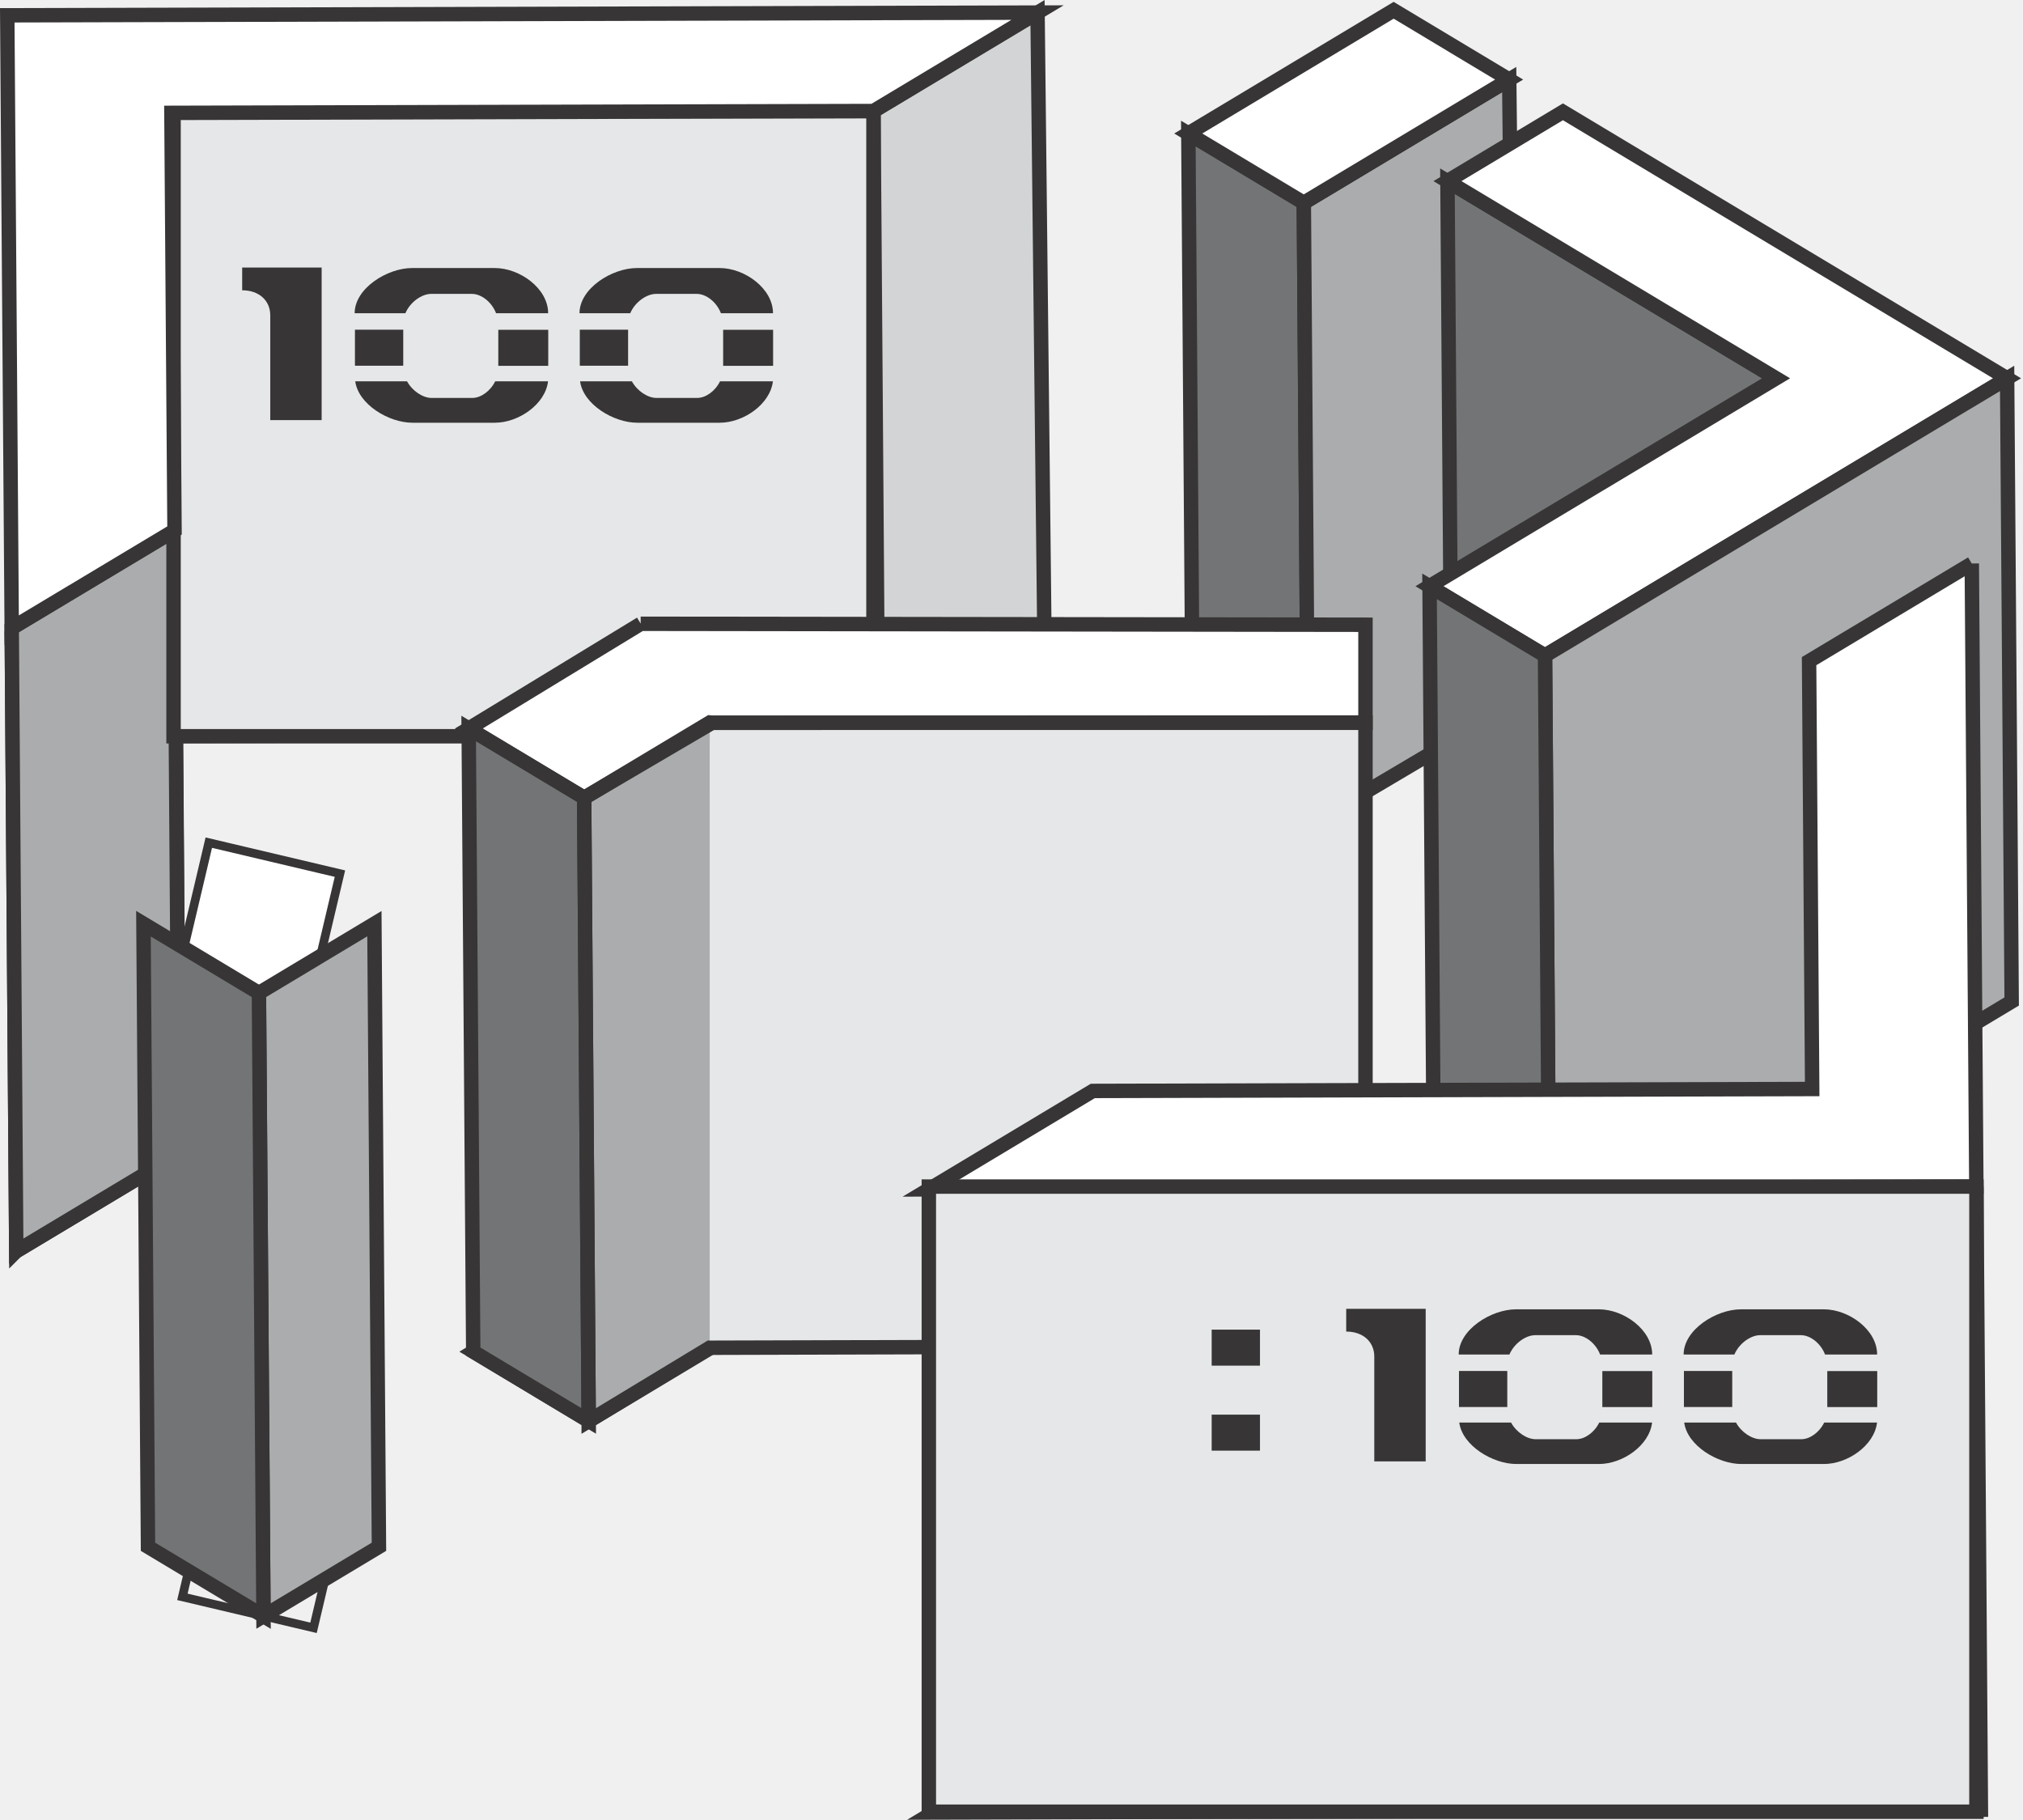
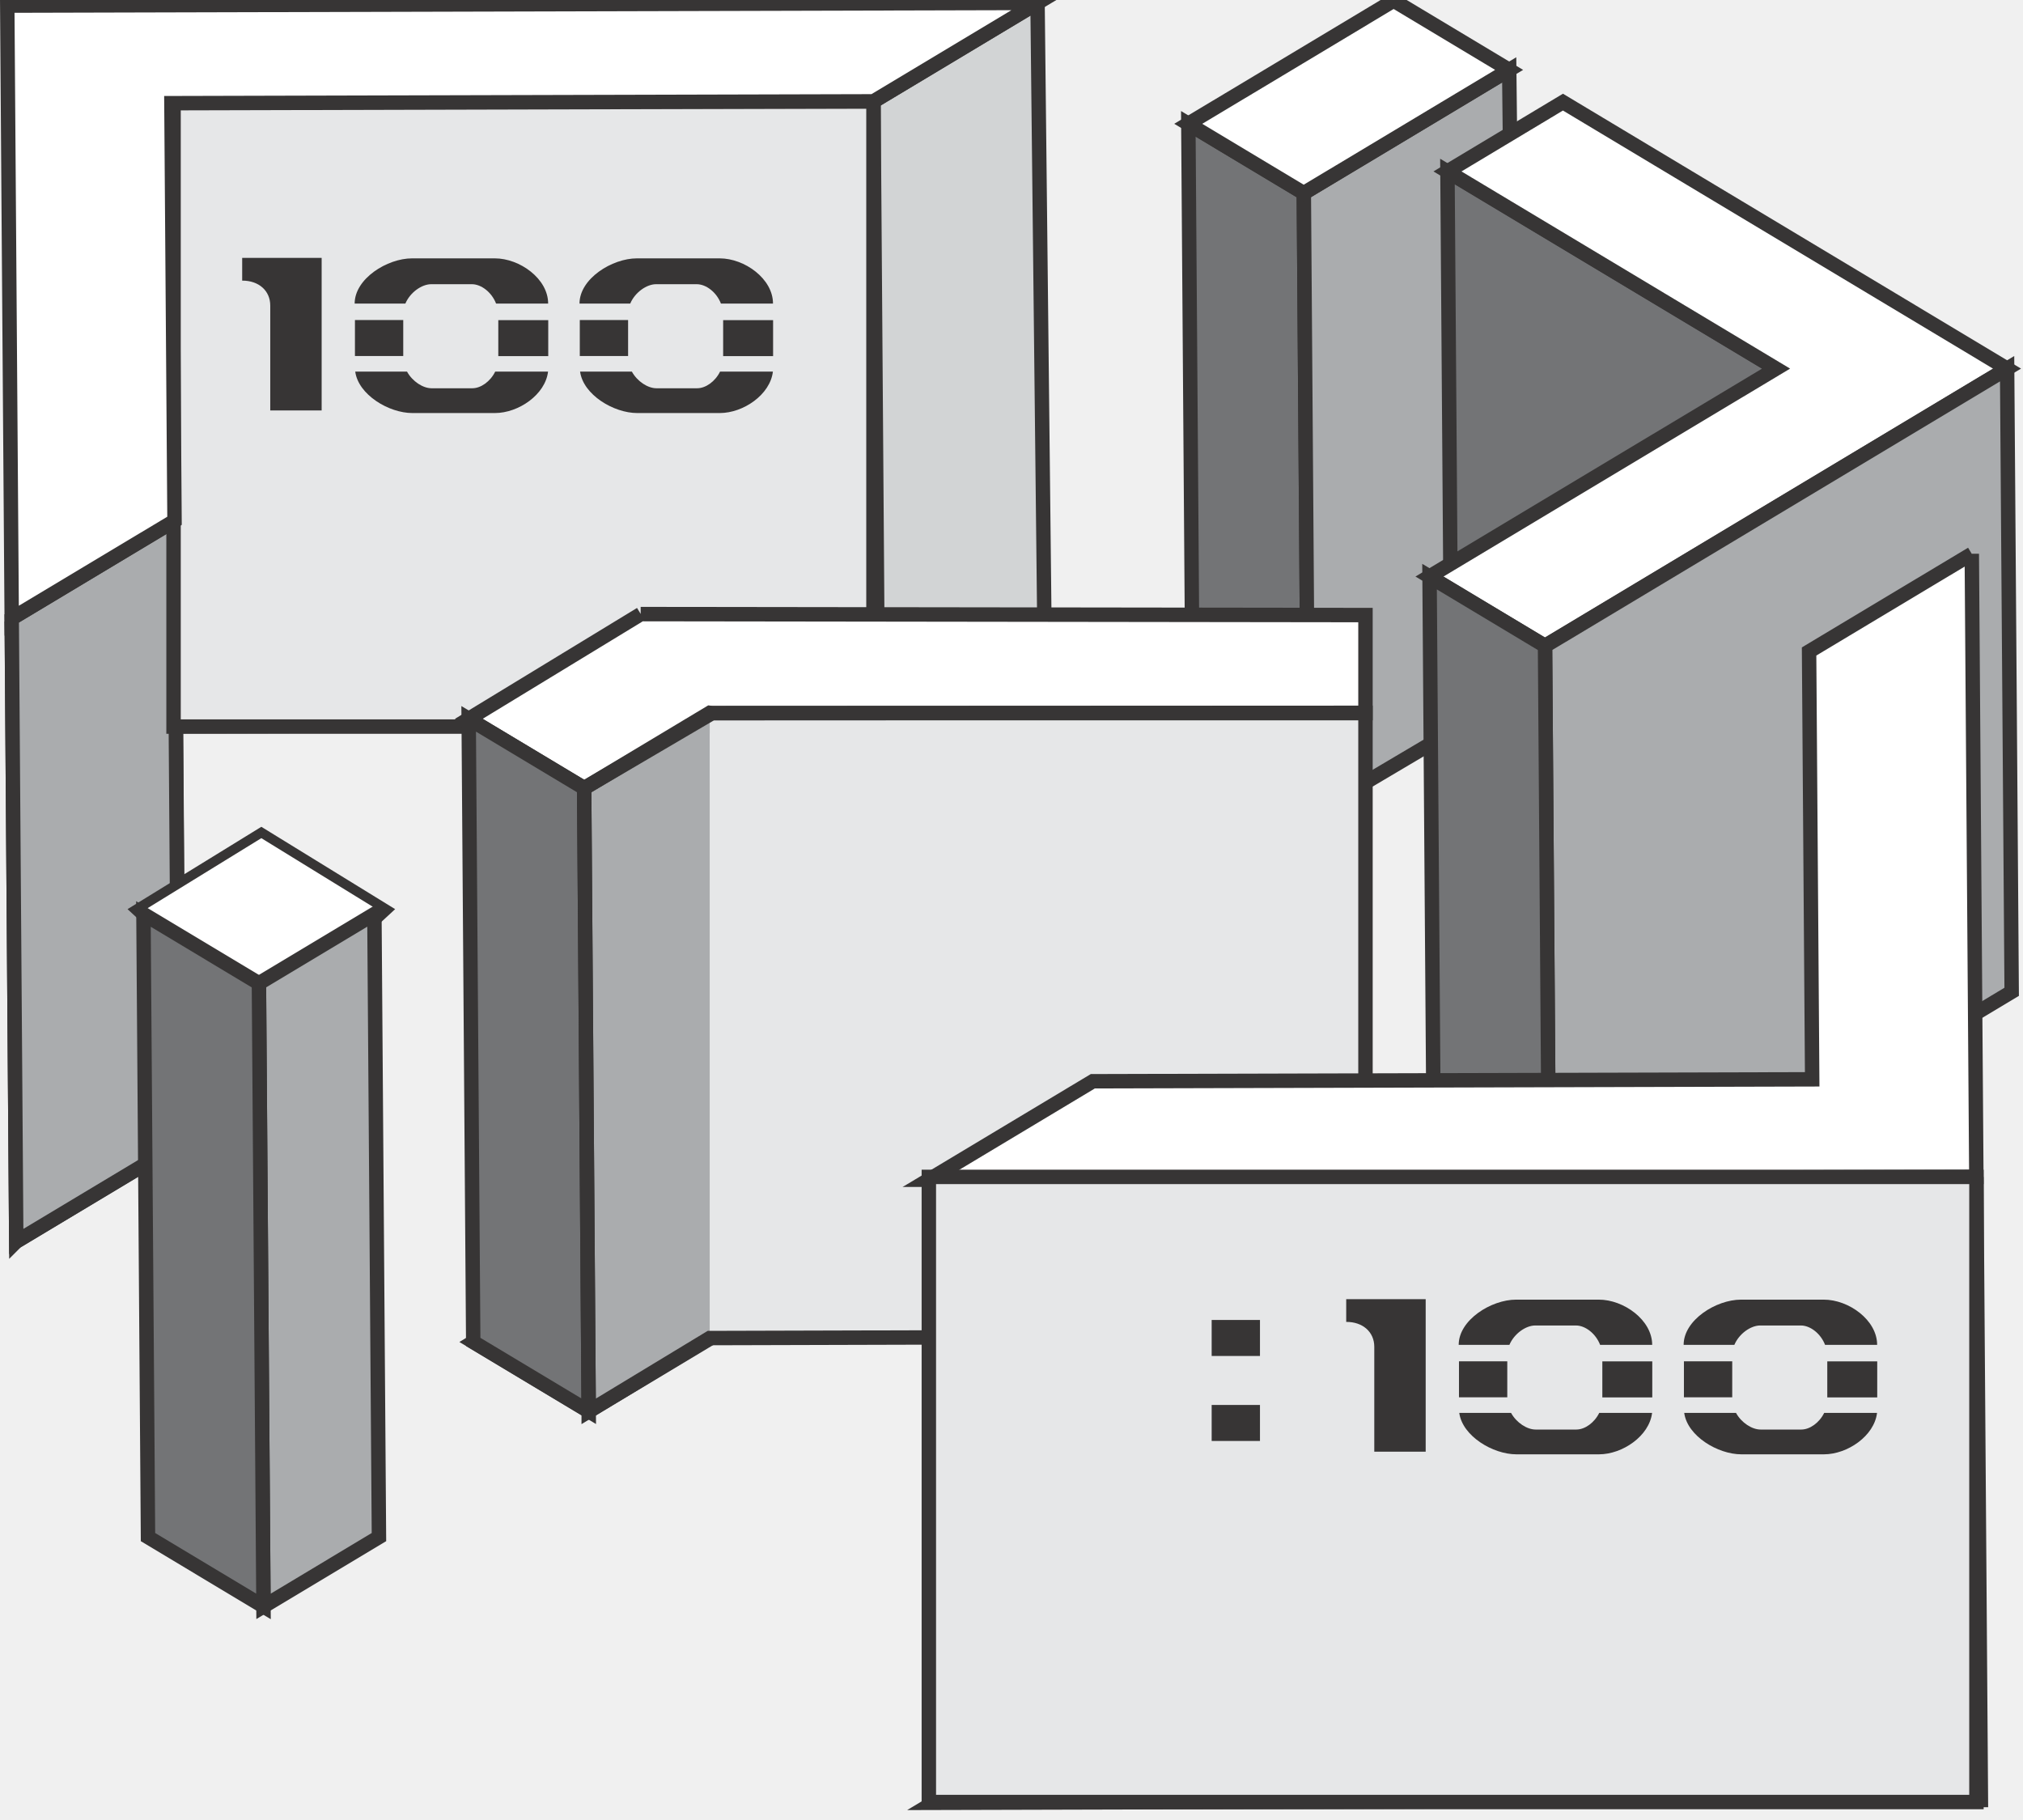
<svg xmlns="http://www.w3.org/2000/svg" width="209px" height="188px" viewBox="0 0 209 188" version="1.1">
  <defs />
  <g id="100_questions_and_answers" stroke="none" stroke-width="1" fill="none" fill-rule="evenodd">
-     <g id="100questions" transform="translate(0, 1)">
+     <g id="100questions">
      <path d="M1.68,128.26 L1.22,64.95 L107.66,64.67 L90.71,74.84 L18.18,75.03 L18.5,118.17 L1.69,128.25 L1.68,128.26 Z M204.18,121.58 L204.65,185.95 L96.42,186.24 L113.37,176.07 L187.69,175.87 L187.37,131.67 L204.18,121.59 L204.18,121.58 Z" id="Shape" stroke="#373535" stroke-width="1.49" />
      <polygon id="Shape" stroke="#373535" stroke-width="1.49" fill="#AAACAE" points="1.21 63.89 18.01 53.81 18.48 118.18 1.68 128.26 1.21 63.89" />
-       <rect id="Rectangle-path" stroke="#373535" stroke-width="0.893" transform="translate(27.21627, 158.7904) rotate(-76.70913) translate(-27.21627, -158.7904) " x="20.257" y="151.831" width="13.918" height="13.92" />
-       <rect id="Rectangle-path" stroke="#373535" stroke-width="0.893" fill="#FFFFFF" transform="translate(26.74537, 94.4229) rotate(-76.70913) translate(-26.74537, -94.4229) " x="19.786" y="87.463" width="13.918" height="13.92" />
+       <polygon id="Shape" stroke="#373535" stroke-width="1" fill="#ffffff" points="14,94 27,86 40,94 27,106" />
      <polygon id="Shape" stroke="#373535" stroke-width="1.49" fill="#AAACAE" points="26.75 101.58 38.68 94.42 39.15 158.79 27.22 165.95 26.75 101.58" />
      <polygon id="Shape" stroke="#373535" stroke-width="1.49" fill="#737476" points="26.75 101.58 14.82 94.42 15.29 158.79 27.22 165.95 26.75 101.58" />
      <polygon id="Shape" stroke="#373535" stroke-width="1.49" fill="#737476" points="134.7 19.95 122.77 12.79 123.24 77.16 135.17 84.32 134.7 19.95" />
      <polygon id="Shape" stroke="#373535" stroke-width="1.49" fill="#D2D4D5" points="90.24 10.48 107.19 0.31 107.9 64.71 90.71 74.85 90.24 10.48" />
      <rect id="Rectangle-path" stroke="#373535" stroke-width="1.49" fill="#E6E7E8" x="17.93" y="10.48" width="72.31" height="64.58" />
      <polygon id="Shape" stroke="#373535" stroke-width="1.49" fill="#AAACAE" points="134.7 19.95 155.92 7.22 156.63 71.62 135.17 84.32 134.7 19.95" />
      <polygon id="Shape" stroke="#373535" stroke-width="1.49" fill="#737476" points="183.49 38.09 149.54 17.72 150.01 82.09 183.96 102.46 183.49 38.09" />
      <path d="M143.98,0.06 L155.91,7.22 L143.98,14.38 L134.69,19.95 L122.76,12.79 L132.05,7.22 L143.98,0.06 L143.98,0.06 Z M161.47,10.55 L195.42,30.92 L207.35,38.08 L159.61,66.72 L147.68,59.56 L183.49,38.08 L149.54,17.71 L161.47,10.55 L161.47,10.55 Z" id="Shape" stroke="#373535" stroke-width="1.49" fill="#FFFFFF" />
      <polygon id="Shape" stroke="#373535" stroke-width="1.49" points="66.66 127.81 141.54 127.91 141.54 138.04 74.03 138.04 73.8 138.01 60.83 145.79 48.9 138.63 66.67 127.81" />
      <polygon id="Shape" fill="#AAACAE" points="60.35 81.42 73.32 73.64 74.03 138.04 60.82 145.79 60.35 81.42" />
      <rect id="Rectangle-path" fill="#E6E7E8" x="73.32" y="73.64" width="67.75" height="64.58" />
      <polygon id="Shape" stroke="#373535" stroke-width="1.49" fill="#AAACAE" points="159.62 66.73 207.36 38.09 207.83 102.46 160.09 131.1 159.62 66.73" />
      <polygon id="Shape" stroke="#373535" stroke-width="1.49" fill="#737476" points="159.62 66.73 147.69 59.57 148.16 123.94 160.09 131.1 159.62 66.73" />
      <polygon id="Shape" stroke="#373535" stroke-width="1.49" fill="#FFFFFF" points="66.19 63.44 141.07 63.54 141.07 73.67 73.56 73.67 73.33 73.64 60.36 81.42 48.43 74.26 66.2 63.44" />
      <polygon id="Shape" stroke="#373535" stroke-width="1.49" fill="#737476" points="60.35 81.42 48.42 74.26 48.89 138.63 60.82 145.79 60.35 81.42" />
      <polygon id="Shape" stroke="#373535" stroke-width="1.49" points="60.82 145.79 60.35 81.42 73.56 73.67 141.07 73.64 141.07 138.04 73.32 138.23 60.82 145.8" />
      <path d="M1.21,63.89 L0.75,0.58 L107.19,0.3 L90.24,10.47 L17.71,10.66 L18.03,53.8 L1.22,63.88 L1.21,63.89 Z M203.71,57.21 L204.18,121.58 L95.95,121.87 L112.9,111.7 L187.22,111.5 L186.9,67.3 L203.71,57.22 L203.71,57.21 Z" id="Shape" stroke="#373535" stroke-width="1.49" fill="#FFFFFF" />
      <rect id="Rectangle-path" stroke="#373535" stroke-width="1.49" fill="#E6E7E8" x="95.96" y="121.58" width="108.23" height="64.58" />
      <path d="M25.02,26.64 L33.23,26.64 L33.23,42.4 L27.92,42.4 L27.92,31.56 C27.92,30.04 26.74,28.98 25.02,28.99 L25.02,26.64 L25.02,26.64 Z" id="Shape" fill="#373535" />
      <path d="M42.59,26.69 L51.12,26.69 C53.69,26.69 56.63,28.79 56.63,31.36 L51.25,31.36 C50.8,30.19 49.72,29.36 48.75,29.36 L44.55,29.36 C43.58,29.36 42.38,30.19 41.88,31.36 L36.64,31.36 C36.64,28.79 40,26.69 42.57,26.69 L42.59,26.69 Z M56.64,33.07 L56.64,36.79 L51.48,36.79 L51.48,33.07 L56.64,33.07 Z M56.62,38.39 C56.34,40.77 53.57,42.67 51.13,42.67 L42.6,42.67 C40.17,42.67 37.02,40.78 36.7,38.39 L42.05,38.39 C42.61,39.41 43.7,40.11 44.59,40.11 L48.79,40.11 C49.68,40.11 50.66,39.41 51.16,38.39 L56.63,38.39 L56.62,38.39 Z M36.67,36.78 L36.67,33.06 L41.66,33.06 L41.66,36.78 L36.67,36.78 Z" id="Shape" fill="#373535" />
      <path d="M65.82,26.69 L74.35,26.69 C76.92,26.69 79.86,28.79 79.86,31.36 L74.48,31.36 C74.03,30.19 72.95,29.36 71.98,29.36 L67.78,29.36 C66.81,29.36 65.61,30.19 65.11,31.36 L59.87,31.36 C59.87,28.79 63.23,26.69 65.8,26.69 L65.82,26.69 Z M79.87,33.07 L79.87,36.79 L74.71,36.79 L74.71,33.07 L79.87,33.07 Z M79.85,38.39 C79.57,40.77 76.8,42.67 74.36,42.67 L65.83,42.67 C63.4,42.67 60.25,40.78 59.93,38.39 L65.28,38.39 C65.84,39.41 66.93,40.11 67.82,40.11 L72.02,40.11 C72.91,40.11 73.89,39.41 74.39,38.39 L79.86,38.39 L79.85,38.39 Z M59.9,36.78 L59.9,33.06 L64.89,33.06 L64.89,36.78 L59.9,36.78 L59.9,36.78 Z" id="Shape" fill="#373535" />
      <path d="M139.08,134.21 L147.29,134.21 L147.29,149.97 L141.98,149.97 L141.98,139.13 C141.98,137.61 140.8,136.55 139.08,136.56 L139.08,134.21 Z" id="Shape" fill="#373535" />
      <path d="M156.65,134.26 L165.18,134.26 C167.75,134.26 170.69,136.36 170.69,138.93 L165.31,138.93 C164.86,137.76 163.78,136.93 162.81,136.93 L158.61,136.93 C157.64,136.93 156.44,137.76 155.94,138.93 L150.7,138.93 C150.7,136.36 154.06,134.26 156.63,134.26 L156.65,134.26 Z M170.7,140.64 L170.7,144.36 L165.54,144.36 L165.54,140.64 L170.7,140.64 Z M170.68,145.96 C170.4,148.34 167.63,150.24 165.19,150.24 L156.66,150.24 C154.23,150.24 151.08,148.35 150.76,145.96 L156.11,145.96 C156.67,146.98 157.76,147.68 158.65,147.68 L162.85,147.68 C163.74,147.68 164.72,146.98 165.22,145.96 L170.69,145.96 L170.68,145.96 Z M150.73,144.35 L150.73,140.63 L155.72,140.63 L155.72,144.35 L150.73,144.35 Z" id="Shape" fill="#373535" />
      <path d="M179.89,134.26 L188.42,134.26 C190.99,134.26 193.93,136.36 193.93,138.93 L188.55,138.93 C188.1,137.76 187.02,136.93 186.05,136.93 L181.85,136.93 C180.88,136.93 179.68,137.76 179.18,138.93 L173.94,138.93 C173.94,136.36 177.3,134.26 179.87,134.26 L179.89,134.26 Z M193.94,140.64 L193.94,144.36 L188.78,144.36 L188.78,140.64 L193.94,140.64 Z M193.92,145.96 C193.64,148.34 190.87,150.24 188.43,150.24 L179.9,150.24 C177.47,150.24 174.32,148.35 174,145.96 L179.35,145.96 C179.91,146.98 181,147.68 181.89,147.68 L186.09,147.68 C186.98,147.68 187.96,146.98 188.46,145.96 L193.93,145.96 L193.92,145.96 Z M173.97,144.35 L173.97,140.63 L178.96,140.63 L178.96,144.35 L173.97,144.35 Z" id="Shape" fill="#373535" />
      <rect id="Rectangle-path" fill="#373535" x="125.18" y="136.36" width="4.99" height="3.72" />
      <rect id="Rectangle-path" fill="#373535" x="125.18" y="145.14" width="4.99" height="3.72" />
    </g>
  </g>
</svg>
